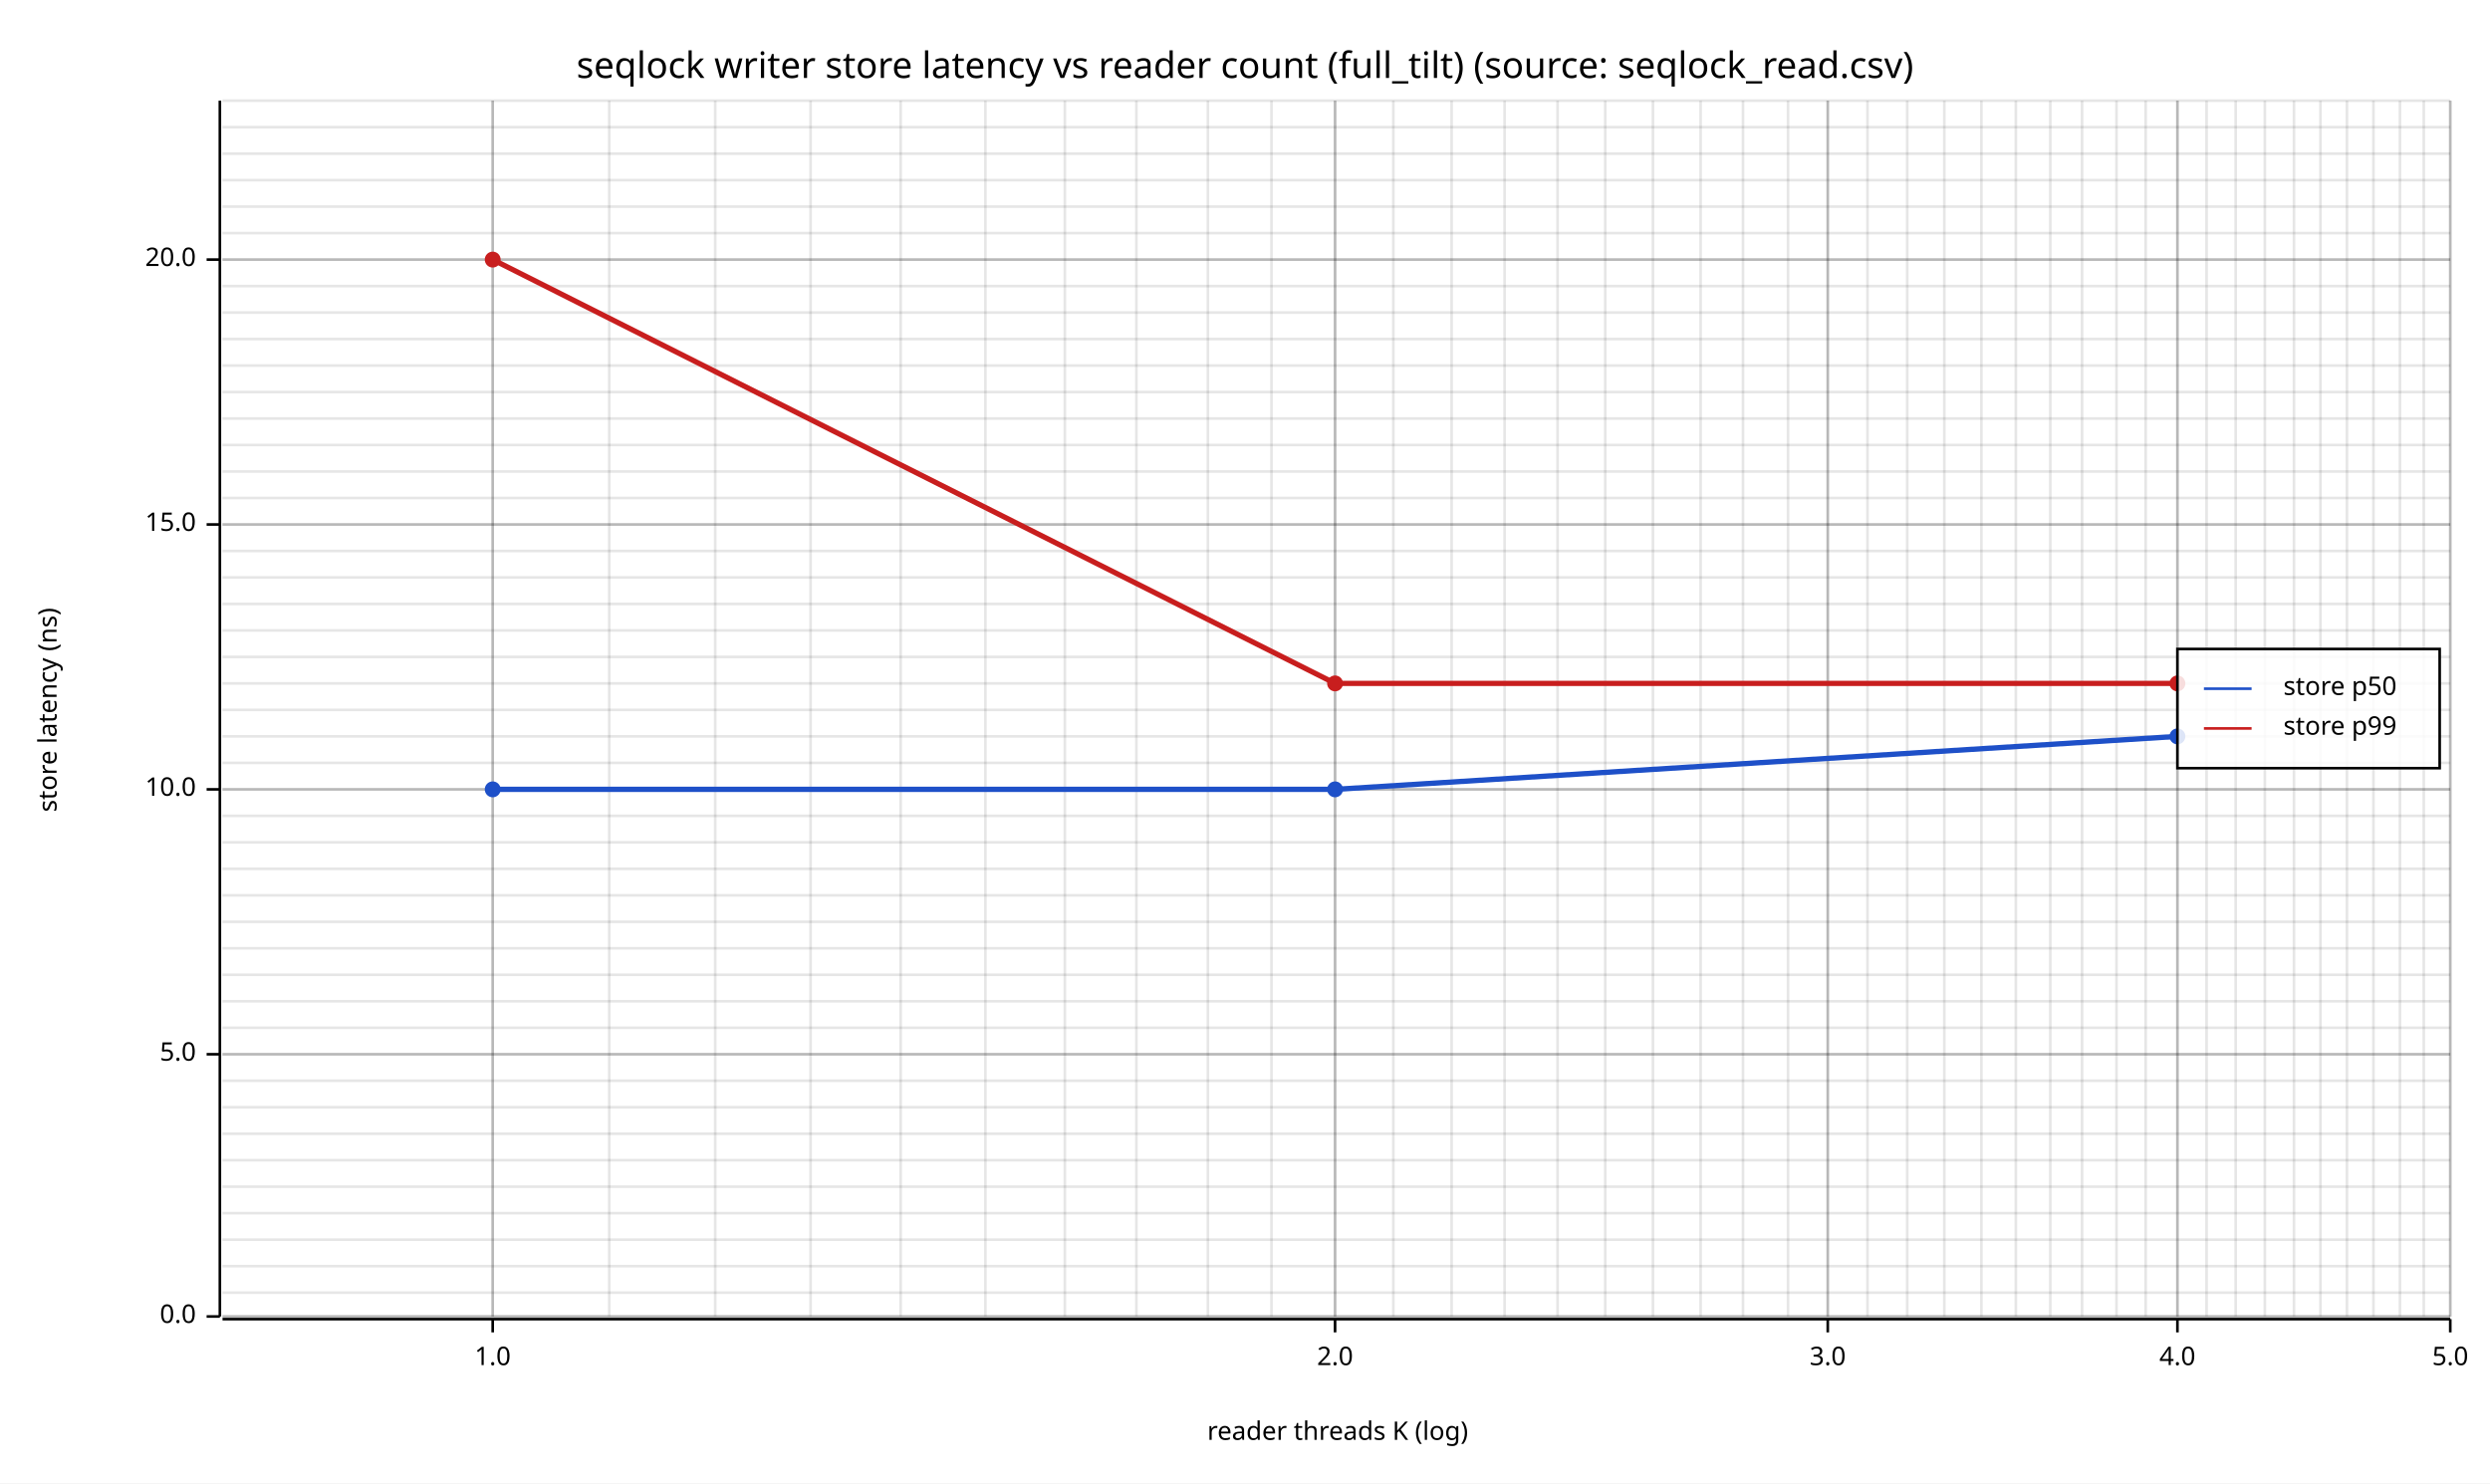
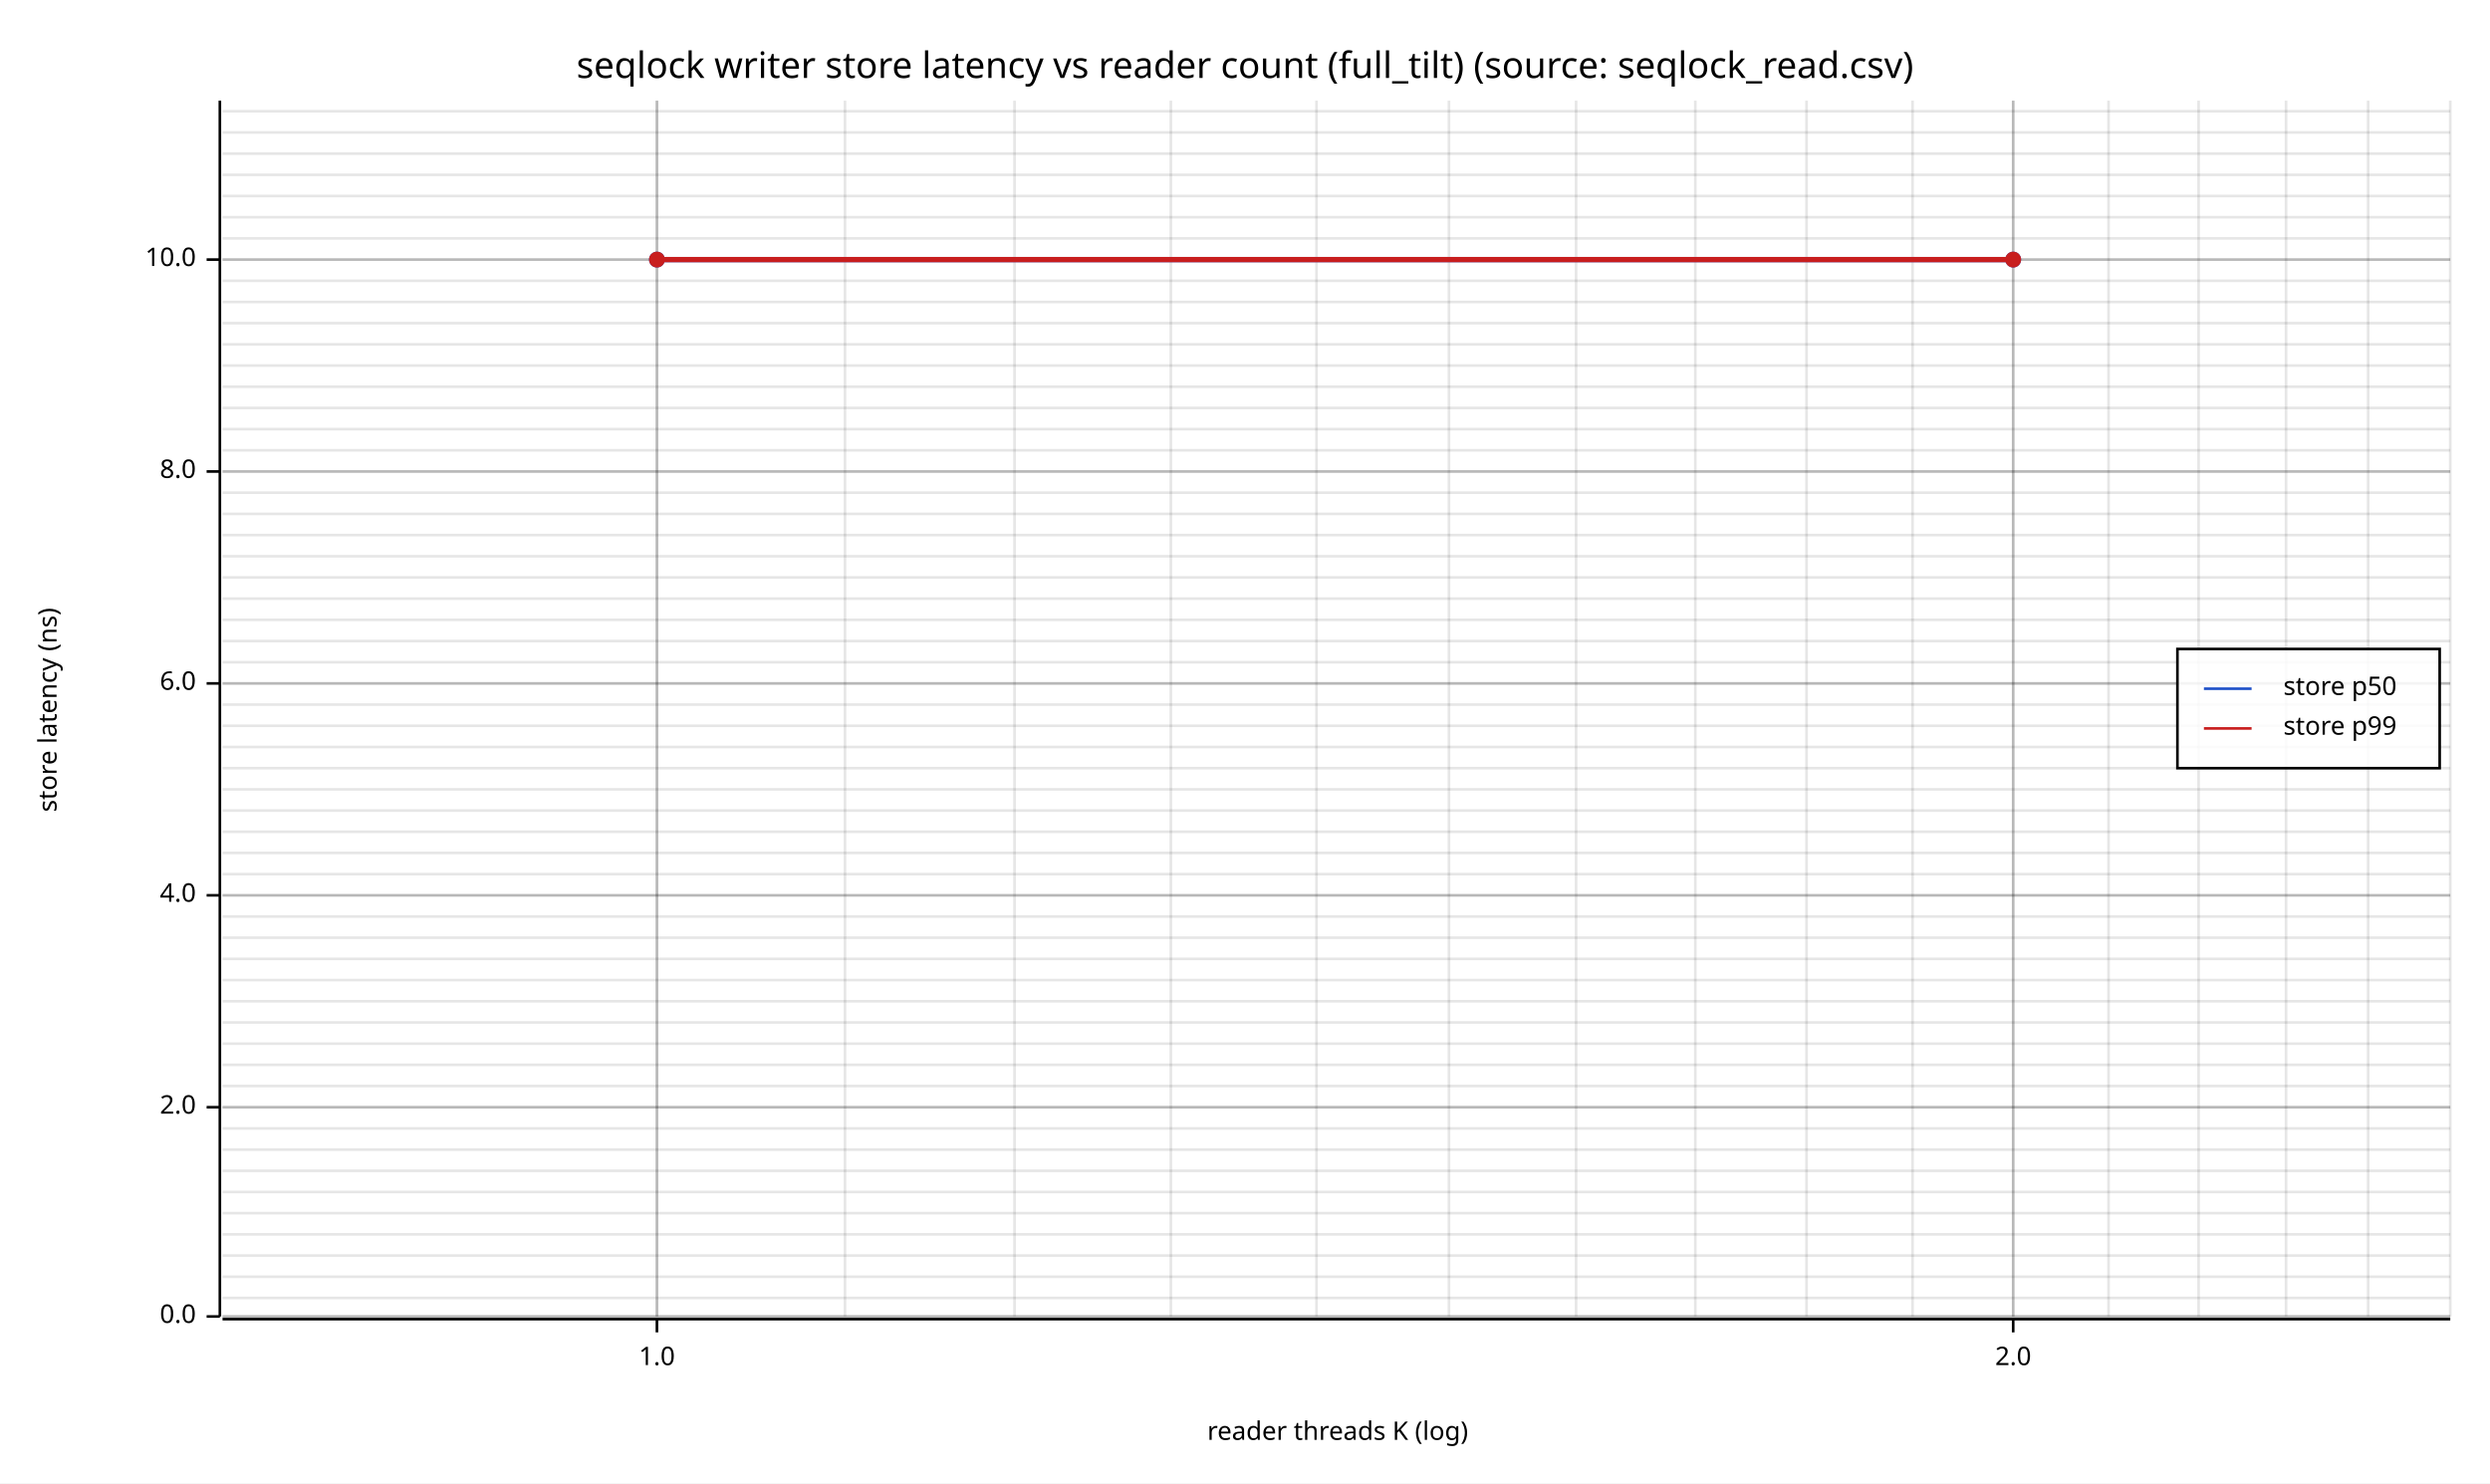
<svg xmlns="http://www.w3.org/2000/svg" width="940" height="560" viewBox="0 0 940 560">
  <rect x="0" y="0" width="940" height="560" opacity="1" fill="#FFFFFF" stroke="none" />
  <text x="470" y="19" dy="0.76em" text-anchor="middle" font-family="sans-serif" font-size="13.71" opacity="1" fill="#000000">
seqlock writer store latency vs reader count (full_tilt)   (source: seqlock_read.csv)
</text>
-   <line opacity="0.1" stroke="#000000" stroke-width="1" x1="186" y1="497" x2="186" y2="38" />
-   <line opacity="0.1" stroke="#000000" stroke-width="1" x1="230" y1="497" x2="230" y2="38" />
-   <line opacity="0.1" stroke="#000000" stroke-width="1" x1="270" y1="497" x2="270" y2="38" />
-   <line opacity="0.1" stroke="#000000" stroke-width="1" x1="306" y1="497" x2="306" y2="38" />
-   <line opacity="0.1" stroke="#000000" stroke-width="1" x1="340" y1="497" x2="340" y2="38" />
-   <line opacity="0.1" stroke="#000000" stroke-width="1" x1="372" y1="497" x2="372" y2="38" />
-   <line opacity="0.1" stroke="#000000" stroke-width="1" x1="402" y1="497" x2="402" y2="38" />
-   <line opacity="0.1" stroke="#000000" stroke-width="1" x1="429" y1="497" x2="429" y2="38" />
-   <line opacity="0.1" stroke="#000000" stroke-width="1" x1="456" y1="497" x2="456" y2="38" />
-   <line opacity="0.1" stroke="#000000" stroke-width="1" x1="480" y1="497" x2="480" y2="38" />
-   <line opacity="0.1" stroke="#000000" stroke-width="1" x1="504" y1="497" x2="504" y2="38" />
-   <line opacity="0.1" stroke="#000000" stroke-width="1" x1="526" y1="497" x2="526" y2="38" />
-   <line opacity="0.1" stroke="#000000" stroke-width="1" x1="548" y1="497" x2="548" y2="38" />
-   <line opacity="0.1" stroke="#000000" stroke-width="1" x1="568" y1="497" x2="568" y2="38" />
-   <line opacity="0.1" stroke="#000000" stroke-width="1" x1="588" y1="497" x2="588" y2="38" />
-   <line opacity="0.1" stroke="#000000" stroke-width="1" x1="606" y1="497" x2="606" y2="38" />
-   <line opacity="0.1" stroke="#000000" stroke-width="1" x1="624" y1="497" x2="624" y2="38" />
-   <line opacity="0.1" stroke="#000000" stroke-width="1" x1="642" y1="497" x2="642" y2="38" />
-   <line opacity="0.1" stroke="#000000" stroke-width="1" x1="658" y1="497" x2="658" y2="38" />
-   <line opacity="0.1" stroke="#000000" stroke-width="1" x1="675" y1="497" x2="675" y2="38" />
-   <line opacity="0.1" stroke="#000000" stroke-width="1" x1="690" y1="497" x2="690" y2="38" />
-   <line opacity="0.1" stroke="#000000" stroke-width="1" x1="705" y1="497" x2="705" y2="38" />
-   <line opacity="0.1" stroke="#000000" stroke-width="1" x1="720" y1="497" x2="720" y2="38" />
-   <line opacity="0.1" stroke="#000000" stroke-width="1" x1="734" y1="497" x2="734" y2="38" />
-   <line opacity="0.1" stroke="#000000" stroke-width="1" x1="748" y1="497" x2="748" y2="38" />
-   <line opacity="0.1" stroke="#000000" stroke-width="1" x1="761" y1="497" x2="761" y2="38" />
-   <line opacity="0.1" stroke="#000000" stroke-width="1" x1="774" y1="497" x2="774" y2="38" />
-   <line opacity="0.1" stroke="#000000" stroke-width="1" x1="786" y1="497" x2="786" y2="38" />
-   <line opacity="0.1" stroke="#000000" stroke-width="1" x1="799" y1="497" x2="799" y2="38" />
-   <line opacity="0.1" stroke="#000000" stroke-width="1" x1="810" y1="497" x2="810" y2="38" />
-   <line opacity="0.1" stroke="#000000" stroke-width="1" x1="822" y1="497" x2="822" y2="38" />
-   <line opacity="0.1" stroke="#000000" stroke-width="1" x1="833" y1="497" x2="833" y2="38" />
-   <line opacity="0.1" stroke="#000000" stroke-width="1" x1="844" y1="497" x2="844" y2="38" />
-   <line opacity="0.1" stroke="#000000" stroke-width="1" x1="855" y1="497" x2="855" y2="38" />
-   <line opacity="0.1" stroke="#000000" stroke-width="1" x1="866" y1="497" x2="866" y2="38" />
-   <line opacity="0.1" stroke="#000000" stroke-width="1" x1="876" y1="497" x2="876" y2="38" />
-   <line opacity="0.1" stroke="#000000" stroke-width="1" x1="886" y1="497" x2="886" y2="38" />
-   <line opacity="0.1" stroke="#000000" stroke-width="1" x1="896" y1="497" x2="896" y2="38" />
-   <line opacity="0.1" stroke="#000000" stroke-width="1" x1="906" y1="497" x2="906" y2="38" />
-   <line opacity="0.1" stroke="#000000" stroke-width="1" x1="915" y1="497" x2="915" y2="38" />
+   <line opacity="0.1" stroke="#000000" stroke-width="1" x1="248" y1="497" x2="248" y2="38" />
+   <line opacity="0.1" stroke="#000000" stroke-width="1" x1="319" y1="497" x2="319" y2="38" />
+   <line opacity="0.1" stroke="#000000" stroke-width="1" x1="383" y1="497" x2="383" y2="38" />
+   <line opacity="0.1" stroke="#000000" stroke-width="1" x1="442" y1="497" x2="442" y2="38" />
+   <line opacity="0.1" stroke="#000000" stroke-width="1" x1="497" y1="497" x2="497" y2="38" />
+   <line opacity="0.1" stroke="#000000" stroke-width="1" x1="547" y1="497" x2="547" y2="38" />
+   <line opacity="0.1" stroke="#000000" stroke-width="1" x1="595" y1="497" x2="595" y2="38" />
+   <line opacity="0.1" stroke="#000000" stroke-width="1" x1="640" y1="497" x2="640" y2="38" />
+   <line opacity="0.1" stroke="#000000" stroke-width="1" x1="682" y1="497" x2="682" y2="38" />
+   <line opacity="0.1" stroke="#000000" stroke-width="1" x1="722" y1="497" x2="722" y2="38" />
+   <line opacity="0.1" stroke="#000000" stroke-width="1" x1="760" y1="497" x2="760" y2="38" />
+   <line opacity="0.1" stroke="#000000" stroke-width="1" x1="796" y1="497" x2="796" y2="38" />
+   <line opacity="0.1" stroke="#000000" stroke-width="1" x1="830" y1="497" x2="830" y2="38" />
+   <line opacity="0.1" stroke="#000000" stroke-width="1" x1="863" y1="497" x2="863" y2="38" />
+   <line opacity="0.1" stroke="#000000" stroke-width="1" x1="894" y1="497" x2="894" y2="38" />
  <line opacity="0.1" stroke="#000000" stroke-width="1" x1="925" y1="497" x2="925" y2="38" />
  <line opacity="0.1" stroke="#000000" stroke-width="1" x1="84" y1="497" x2="925" y2="497" />
-   <line opacity="0.1" stroke="#000000" stroke-width="1" x1="84" y1="488" x2="925" y2="488" />
-   <line opacity="0.1" stroke="#000000" stroke-width="1" x1="84" y1="478" x2="925" y2="478" />
-   <line opacity="0.1" stroke="#000000" stroke-width="1" x1="84" y1="468" x2="925" y2="468" />
+   <line opacity="0.1" stroke="#000000" stroke-width="1" x1="84" y1="490" x2="925" y2="490" />
+   <line opacity="0.1" stroke="#000000" stroke-width="1" x1="84" y1="482" x2="925" y2="482" />
+   <line opacity="0.1" stroke="#000000" stroke-width="1" x1="84" y1="474" x2="925" y2="474" />
+   <line opacity="0.1" stroke="#000000" stroke-width="1" x1="84" y1="466" x2="925" y2="466" />
  <line opacity="0.1" stroke="#000000" stroke-width="1" x1="84" y1="458" x2="925" y2="458" />
-   <line opacity="0.1" stroke="#000000" stroke-width="1" x1="84" y1="448" x2="925" y2="448" />
-   <line opacity="0.1" stroke="#000000" stroke-width="1" x1="84" y1="438" x2="925" y2="438" />
-   <line opacity="0.1" stroke="#000000" stroke-width="1" x1="84" y1="428" x2="925" y2="428" />
+   <line opacity="0.1" stroke="#000000" stroke-width="1" x1="84" y1="450" x2="925" y2="450" />
+   <line opacity="0.1" stroke="#000000" stroke-width="1" x1="84" y1="442" x2="925" y2="442" />
+   <line opacity="0.1" stroke="#000000" stroke-width="1" x1="84" y1="434" x2="925" y2="434" />
+   <line opacity="0.1" stroke="#000000" stroke-width="1" x1="84" y1="426" x2="925" y2="426" />
  <line opacity="0.1" stroke="#000000" stroke-width="1" x1="84" y1="418" x2="925" y2="418" />
-   <line opacity="0.1" stroke="#000000" stroke-width="1" x1="84" y1="408" x2="925" y2="408" />
-   <line opacity="0.1" stroke="#000000" stroke-width="1" x1="84" y1="398" x2="925" y2="398" />
-   <line opacity="0.1" stroke="#000000" stroke-width="1" x1="84" y1="388" x2="925" y2="388" />
+   <line opacity="0.1" stroke="#000000" stroke-width="1" x1="84" y1="410" x2="925" y2="410" />
+   <line opacity="0.1" stroke="#000000" stroke-width="1" x1="84" y1="402" x2="925" y2="402" />
+   <line opacity="0.1" stroke="#000000" stroke-width="1" x1="84" y1="394" x2="925" y2="394" />
+   <line opacity="0.1" stroke="#000000" stroke-width="1" x1="84" y1="386" x2="925" y2="386" />
  <line opacity="0.1" stroke="#000000" stroke-width="1" x1="84" y1="378" x2="925" y2="378" />
-   <line opacity="0.1" stroke="#000000" stroke-width="1" x1="84" y1="368" x2="925" y2="368" />
-   <line opacity="0.1" stroke="#000000" stroke-width="1" x1="84" y1="358" x2="925" y2="358" />
-   <line opacity="0.1" stroke="#000000" stroke-width="1" x1="84" y1="348" x2="925" y2="348" />
+   <line opacity="0.1" stroke="#000000" stroke-width="1" x1="84" y1="370" x2="925" y2="370" />
+   <line opacity="0.1" stroke="#000000" stroke-width="1" x1="84" y1="362" x2="925" y2="362" />
+   <line opacity="0.1" stroke="#000000" stroke-width="1" x1="84" y1="354" x2="925" y2="354" />
+   <line opacity="0.1" stroke="#000000" stroke-width="1" x1="84" y1="346" x2="925" y2="346" />
  <line opacity="0.1" stroke="#000000" stroke-width="1" x1="84" y1="338" x2="925" y2="338" />
-   <line opacity="0.1" stroke="#000000" stroke-width="1" x1="84" y1="328" x2="925" y2="328" />
-   <line opacity="0.1" stroke="#000000" stroke-width="1" x1="84" y1="318" x2="925" y2="318" />
-   <line opacity="0.1" stroke="#000000" stroke-width="1" x1="84" y1="308" x2="925" y2="308" />
+   <line opacity="0.1" stroke="#000000" stroke-width="1" x1="84" y1="330" x2="925" y2="330" />
+   <line opacity="0.1" stroke="#000000" stroke-width="1" x1="84" y1="322" x2="925" y2="322" />
+   <line opacity="0.1" stroke="#000000" stroke-width="1" x1="84" y1="314" x2="925" y2="314" />
+   <line opacity="0.1" stroke="#000000" stroke-width="1" x1="84" y1="306" x2="925" y2="306" />
  <line opacity="0.1" stroke="#000000" stroke-width="1" x1="84" y1="298" x2="925" y2="298" />
-   <line opacity="0.1" stroke="#000000" stroke-width="1" x1="84" y1="288" x2="925" y2="288" />
-   <line opacity="0.1" stroke="#000000" stroke-width="1" x1="84" y1="278" x2="925" y2="278" />
-   <line opacity="0.1" stroke="#000000" stroke-width="1" x1="84" y1="268" x2="925" y2="268" />
+   <line opacity="0.1" stroke="#000000" stroke-width="1" x1="84" y1="290" x2="925" y2="290" />
+   <line opacity="0.1" stroke="#000000" stroke-width="1" x1="84" y1="282" x2="925" y2="282" />
+   <line opacity="0.1" stroke="#000000" stroke-width="1" x1="84" y1="274" x2="925" y2="274" />
+   <line opacity="0.1" stroke="#000000" stroke-width="1" x1="84" y1="266" x2="925" y2="266" />
  <line opacity="0.1" stroke="#000000" stroke-width="1" x1="84" y1="258" x2="925" y2="258" />
-   <line opacity="0.1" stroke="#000000" stroke-width="1" x1="84" y1="248" x2="925" y2="248" />
-   <line opacity="0.1" stroke="#000000" stroke-width="1" x1="84" y1="238" x2="925" y2="238" />
-   <line opacity="0.1" stroke="#000000" stroke-width="1" x1="84" y1="228" x2="925" y2="228" />
+   <line opacity="0.1" stroke="#000000" stroke-width="1" x1="84" y1="250" x2="925" y2="250" />
+   <line opacity="0.1" stroke="#000000" stroke-width="1" x1="84" y1="242" x2="925" y2="242" />
+   <line opacity="0.1" stroke="#000000" stroke-width="1" x1="84" y1="234" x2="925" y2="234" />
+   <line opacity="0.1" stroke="#000000" stroke-width="1" x1="84" y1="226" x2="925" y2="226" />
  <line opacity="0.1" stroke="#000000" stroke-width="1" x1="84" y1="218" x2="925" y2="218" />
-   <line opacity="0.1" stroke="#000000" stroke-width="1" x1="84" y1="208" x2="925" y2="208" />
-   <line opacity="0.1" stroke="#000000" stroke-width="1" x1="84" y1="198" x2="925" y2="198" />
-   <line opacity="0.1" stroke="#000000" stroke-width="1" x1="84" y1="188" x2="925" y2="188" />
+   <line opacity="0.1" stroke="#000000" stroke-width="1" x1="84" y1="210" x2="925" y2="210" />
+   <line opacity="0.1" stroke="#000000" stroke-width="1" x1="84" y1="202" x2="925" y2="202" />
+   <line opacity="0.1" stroke="#000000" stroke-width="1" x1="84" y1="194" x2="925" y2="194" />
+   <line opacity="0.1" stroke="#000000" stroke-width="1" x1="84" y1="186" x2="925" y2="186" />
  <line opacity="0.1" stroke="#000000" stroke-width="1" x1="84" y1="178" x2="925" y2="178" />
-   <line opacity="0.1" stroke="#000000" stroke-width="1" x1="84" y1="168" x2="925" y2="168" />
-   <line opacity="0.1" stroke="#000000" stroke-width="1" x1="84" y1="158" x2="925" y2="158" />
-   <line opacity="0.1" stroke="#000000" stroke-width="1" x1="84" y1="148" x2="925" y2="148" />
+   <line opacity="0.1" stroke="#000000" stroke-width="1" x1="84" y1="170" x2="925" y2="170" />
+   <line opacity="0.1" stroke="#000000" stroke-width="1" x1="84" y1="162" x2="925" y2="162" />
+   <line opacity="0.1" stroke="#000000" stroke-width="1" x1="84" y1="154" x2="925" y2="154" />
+   <line opacity="0.1" stroke="#000000" stroke-width="1" x1="84" y1="146" x2="925" y2="146" />
  <line opacity="0.1" stroke="#000000" stroke-width="1" x1="84" y1="138" x2="925" y2="138" />
-   <line opacity="0.1" stroke="#000000" stroke-width="1" x1="84" y1="128" x2="925" y2="128" />
-   <line opacity="0.1" stroke="#000000" stroke-width="1" x1="84" y1="118" x2="925" y2="118" />
-   <line opacity="0.1" stroke="#000000" stroke-width="1" x1="84" y1="108" x2="925" y2="108" />
+   <line opacity="0.1" stroke="#000000" stroke-width="1" x1="84" y1="130" x2="925" y2="130" />
+   <line opacity="0.1" stroke="#000000" stroke-width="1" x1="84" y1="122" x2="925" y2="122" />
+   <line opacity="0.1" stroke="#000000" stroke-width="1" x1="84" y1="114" x2="925" y2="114" />
+   <line opacity="0.1" stroke="#000000" stroke-width="1" x1="84" y1="106" x2="925" y2="106" />
  <line opacity="0.1" stroke="#000000" stroke-width="1" x1="84" y1="98" x2="925" y2="98" />
-   <line opacity="0.1" stroke="#000000" stroke-width="1" x1="84" y1="88" x2="925" y2="88" />
-   <line opacity="0.1" stroke="#000000" stroke-width="1" x1="84" y1="78" x2="925" y2="78" />
-   <line opacity="0.1" stroke="#000000" stroke-width="1" x1="84" y1="68" x2="925" y2="68" />
+   <line opacity="0.1" stroke="#000000" stroke-width="1" x1="84" y1="90" x2="925" y2="90" />
+   <line opacity="0.1" stroke="#000000" stroke-width="1" x1="84" y1="82" x2="925" y2="82" />
+   <line opacity="0.1" stroke="#000000" stroke-width="1" x1="84" y1="74" x2="925" y2="74" />
+   <line opacity="0.1" stroke="#000000" stroke-width="1" x1="84" y1="66" x2="925" y2="66" />
  <line opacity="0.1" stroke="#000000" stroke-width="1" x1="84" y1="58" x2="925" y2="58" />
-   <line opacity="0.1" stroke="#000000" stroke-width="1" x1="84" y1="48" x2="925" y2="48" />
-   <line opacity="0.1" stroke="#000000" stroke-width="1" x1="84" y1="38" x2="925" y2="38" />
+   <line opacity="0.1" stroke="#000000" stroke-width="1" x1="84" y1="50" x2="925" y2="50" />
+   <line opacity="0.1" stroke="#000000" stroke-width="1" x1="84" y1="42" x2="925" y2="42" />
  <text x="14" y="268" dy="0.76em" text-anchor="middle" font-family="sans-serif" font-size="9.677" opacity="1" fill="#000000" transform="rotate(270, 14, 268)">
store latency (ns)
</text>
  <text x="505" y="546" dy="-0.5ex" text-anchor="middle" font-family="sans-serif" font-size="9.677" opacity="1" fill="#000000">
reader threads K (log)
</text>
-   <line opacity="0.2" stroke="#000000" stroke-width="1" x1="186" y1="497" x2="186" y2="38" />
-   <line opacity="0.2" stroke="#000000" stroke-width="1" x1="504" y1="497" x2="504" y2="38" />
-   <line opacity="0.2" stroke="#000000" stroke-width="1" x1="690" y1="497" x2="690" y2="38" />
-   <line opacity="0.2" stroke="#000000" stroke-width="1" x1="822" y1="497" x2="822" y2="38" />
-   <line opacity="0.2" stroke="#000000" stroke-width="1" x1="925" y1="497" x2="925" y2="38" />
+   <line opacity="0.2" stroke="#000000" stroke-width="1" x1="248" y1="497" x2="248" y2="38" />
+   <line opacity="0.2" stroke="#000000" stroke-width="1" x1="760" y1="497" x2="760" y2="38" />
  <line opacity="0.2" stroke="#000000" stroke-width="1" x1="84" y1="497" x2="925" y2="497" />
-   <line opacity="0.2" stroke="#000000" stroke-width="1" x1="84" y1="398" x2="925" y2="398" />
-   <line opacity="0.2" stroke="#000000" stroke-width="1" x1="84" y1="298" x2="925" y2="298" />
-   <line opacity="0.2" stroke="#000000" stroke-width="1" x1="84" y1="198" x2="925" y2="198" />
+   <line opacity="0.2" stroke="#000000" stroke-width="1" x1="84" y1="418" x2="925" y2="418" />
+   <line opacity="0.2" stroke="#000000" stroke-width="1" x1="84" y1="338" x2="925" y2="338" />
+   <line opacity="0.2" stroke="#000000" stroke-width="1" x1="84" y1="258" x2="925" y2="258" />
+   <line opacity="0.2" stroke="#000000" stroke-width="1" x1="84" y1="178" x2="925" y2="178" />
  <line opacity="0.2" stroke="#000000" stroke-width="1" x1="84" y1="98" x2="925" y2="98" />
  <polyline fill="none" opacity="1" stroke="#000000" stroke-width="1" points="83,38 83,497 " />
  <text x="74" y="497" dy="0.5ex" text-anchor="end" font-family="sans-serif" font-size="9.677" opacity="1" fill="#000000">
0.0
</text>
  <polyline fill="none" opacity="1" stroke="#000000" stroke-width="1" points="78,497 83,497 " />
-   <text x="74" y="398" dy="0.5ex" text-anchor="end" font-family="sans-serif" font-size="9.677" opacity="1" fill="#000000">
- 5.0
+   <text x="74" y="418" dy="0.5ex" text-anchor="end" font-family="sans-serif" font-size="9.677" opacity="1" fill="#000000">
+ 2.0
</text>
-   <polyline fill="none" opacity="1" stroke="#000000" stroke-width="1" points="78,398 83,398 " />
-   <text x="74" y="298" dy="0.5ex" text-anchor="end" font-family="sans-serif" font-size="9.677" opacity="1" fill="#000000">
+   <polyline fill="none" opacity="1" stroke="#000000" stroke-width="1" points="78,418 83,418 " />
+   <text x="74" y="338" dy="0.5ex" text-anchor="end" font-family="sans-serif" font-size="9.677" opacity="1" fill="#000000">
+ 4.0
+ </text>
+   <polyline fill="none" opacity="1" stroke="#000000" stroke-width="1" points="78,338 83,338 " />
+   <text x="74" y="258" dy="0.5ex" text-anchor="end" font-family="sans-serif" font-size="9.677" opacity="1" fill="#000000">
+ 6.0
+ </text>
+   <polyline fill="none" opacity="1" stroke="#000000" stroke-width="1" points="78,258 83,258 " />
+   <text x="74" y="178" dy="0.5ex" text-anchor="end" font-family="sans-serif" font-size="9.677" opacity="1" fill="#000000">
+ 8.0
+ </text>
+   <polyline fill="none" opacity="1" stroke="#000000" stroke-width="1" points="78,178 83,178 " />
+   <text x="74" y="98" dy="0.5ex" text-anchor="end" font-family="sans-serif" font-size="9.677" opacity="1" fill="#000000">
10.0
- </text>
-   <polyline fill="none" opacity="1" stroke="#000000" stroke-width="1" points="78,298 83,298 " />
-   <text x="74" y="198" dy="0.5ex" text-anchor="end" font-family="sans-serif" font-size="9.677" opacity="1" fill="#000000">
- 15.0
- </text>
-   <polyline fill="none" opacity="1" stroke="#000000" stroke-width="1" points="78,198 83,198 " />
-   <text x="74" y="98" dy="0.5ex" text-anchor="end" font-family="sans-serif" font-size="9.677" opacity="1" fill="#000000">
- 20.0
</text>
  <polyline fill="none" opacity="1" stroke="#000000" stroke-width="1" points="78,98 83,98 " />
  <polyline fill="none" opacity="1" stroke="#000000" stroke-width="1" points="84,498 925,498 " />
-   <text x="186" y="508" dy="0.76em" text-anchor="middle" font-family="sans-serif" font-size="9.677" opacity="1" fill="#000000">
+   <text x="248" y="508" dy="0.76em" text-anchor="middle" font-family="sans-serif" font-size="9.677" opacity="1" fill="#000000">
1.0
</text>
-   <polyline fill="none" opacity="1" stroke="#000000" stroke-width="1" points="186,498 186,503 " />
-   <text x="504" y="508" dy="0.76em" text-anchor="middle" font-family="sans-serif" font-size="9.677" opacity="1" fill="#000000">
+   <polyline fill="none" opacity="1" stroke="#000000" stroke-width="1" points="248,498 248,503 " />
+   <text x="760" y="508" dy="0.76em" text-anchor="middle" font-family="sans-serif" font-size="9.677" opacity="1" fill="#000000">
2.0
</text>
-   <polyline fill="none" opacity="1" stroke="#000000" stroke-width="1" points="504,498 504,503 " />
-   <text x="690" y="508" dy="0.76em" text-anchor="middle" font-family="sans-serif" font-size="9.677" opacity="1" fill="#000000">
- 3.0
- </text>
-   <polyline fill="none" opacity="1" stroke="#000000" stroke-width="1" points="690,498 690,503 " />
-   <text x="822" y="508" dy="0.76em" text-anchor="middle" font-family="sans-serif" font-size="9.677" opacity="1" fill="#000000">
- 4.0
- </text>
-   <polyline fill="none" opacity="1" stroke="#000000" stroke-width="1" points="822,498 822,503 " />
-   <text x="925" y="508" dy="0.76em" text-anchor="middle" font-family="sans-serif" font-size="9.677" opacity="1" fill="#000000">
- 5.0
- </text>
-   <polyline fill="none" opacity="1" stroke="#000000" stroke-width="1" points="925,498 925,503 " />
-   <polyline fill="none" opacity="1" stroke="#1E50C8" stroke-width="2" points="186,298 504,298 822,278 " />
-   <circle cx="186" cy="298" r="3" opacity="1" fill="#1E50C8" stroke="none" stroke-width="1" />
-   <circle cx="504" cy="298" r="3" opacity="1" fill="#1E50C8" stroke="none" stroke-width="1" />
-   <circle cx="822" cy="278" r="3" opacity="1" fill="#1E50C8" stroke="none" stroke-width="1" />
-   <polyline fill="none" opacity="1" stroke="#C81E1E" stroke-width="2" points="186,98 504,258 822,258 " />
-   <circle cx="186" cy="98" r="3" opacity="1" fill="#C81E1E" stroke="none" stroke-width="1" />
-   <circle cx="504" cy="258" r="3" opacity="1" fill="#C81E1E" stroke="none" stroke-width="1" />
-   <circle cx="822" cy="258" r="3" opacity="1" fill="#C81E1E" stroke="none" stroke-width="1" />
+   <polyline fill="none" opacity="1" stroke="#000000" stroke-width="1" points="760,498 760,503 " />
+   <polyline fill="none" opacity="1" stroke="#1E50C8" stroke-width="2" points="248,98 760,98 " />
+   <circle cx="248" cy="98" r="3" opacity="1" fill="#1E50C8" stroke="none" stroke-width="1" />
+   <circle cx="760" cy="98" r="3" opacity="1" fill="#1E50C8" stroke="none" stroke-width="1" />
+   <polyline fill="none" opacity="1" stroke="#C81E1E" stroke-width="2" points="248,98 760,98 " />
+   <circle cx="248" cy="98" r="3" opacity="1" fill="#C81E1E" stroke="none" stroke-width="1" />
+   <circle cx="760" cy="98" r="3" opacity="1" fill="#C81E1E" stroke="none" stroke-width="1" />
  <rect x="822" y="245" width="99" height="45" opacity="0.85" fill="#FFFFFF" stroke="none" />
  <rect x="822" y="245" width="99" height="45" opacity="1" fill="none" stroke="#000000" />
  <text x="862" y="255" dy="0.76em" text-anchor="start" font-family="sans-serif" font-size="9.677" opacity="1" fill="#000000">
store p50
</text>
  <text x="862" y="270" dy="0.76em" text-anchor="start" font-family="sans-serif" font-size="9.677" opacity="1" fill="#000000">
store p99
</text>
  <polyline fill="none" opacity="1" stroke="#1E50C8" stroke-width="1" points="832,260 850,260 " />
  <polyline fill="none" opacity="1" stroke="#C81E1E" stroke-width="1" points="832,275 850,275 " />
</svg>
